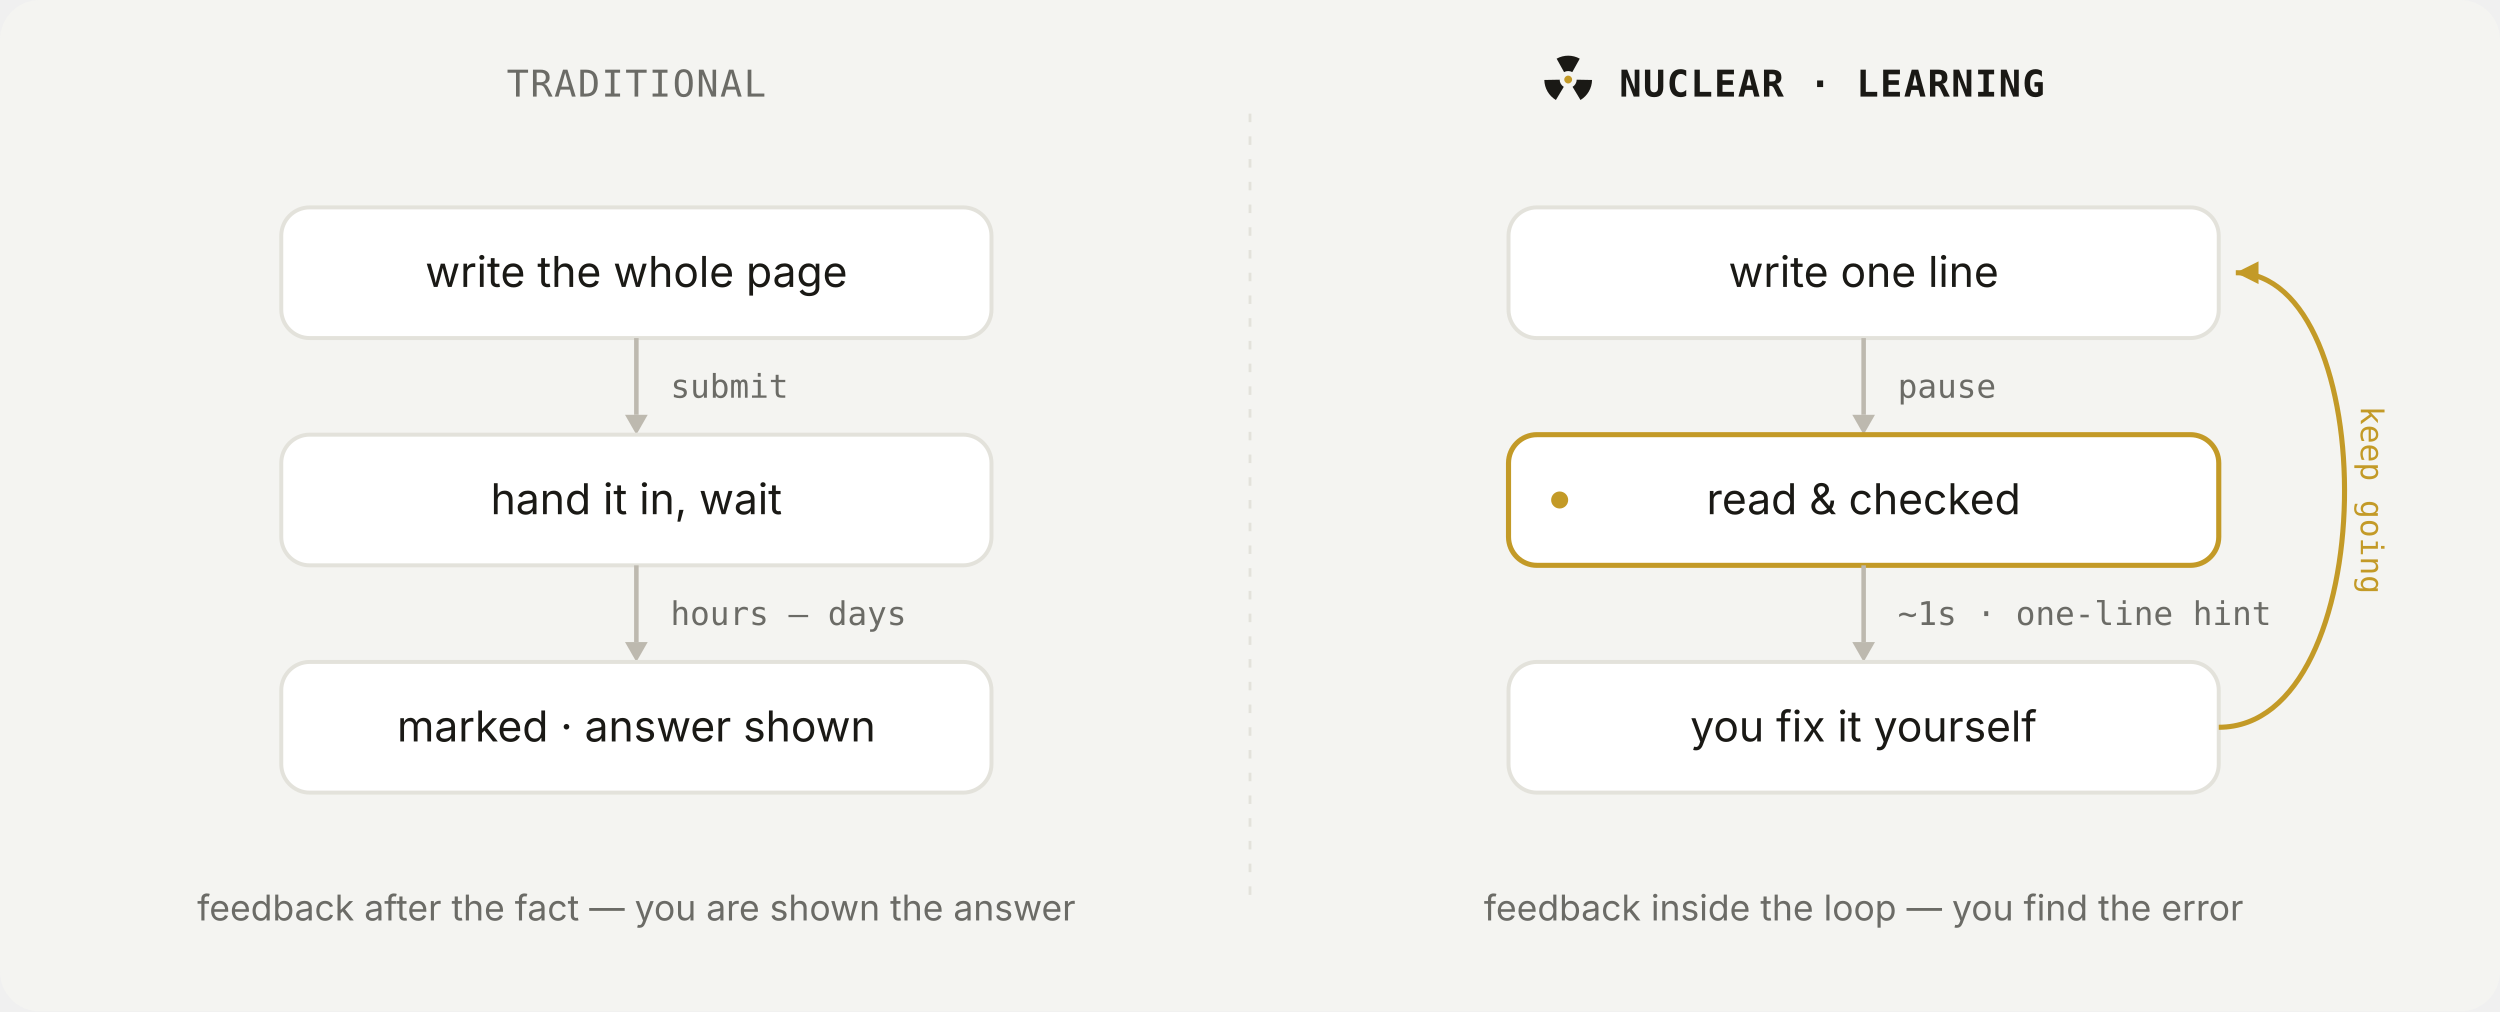
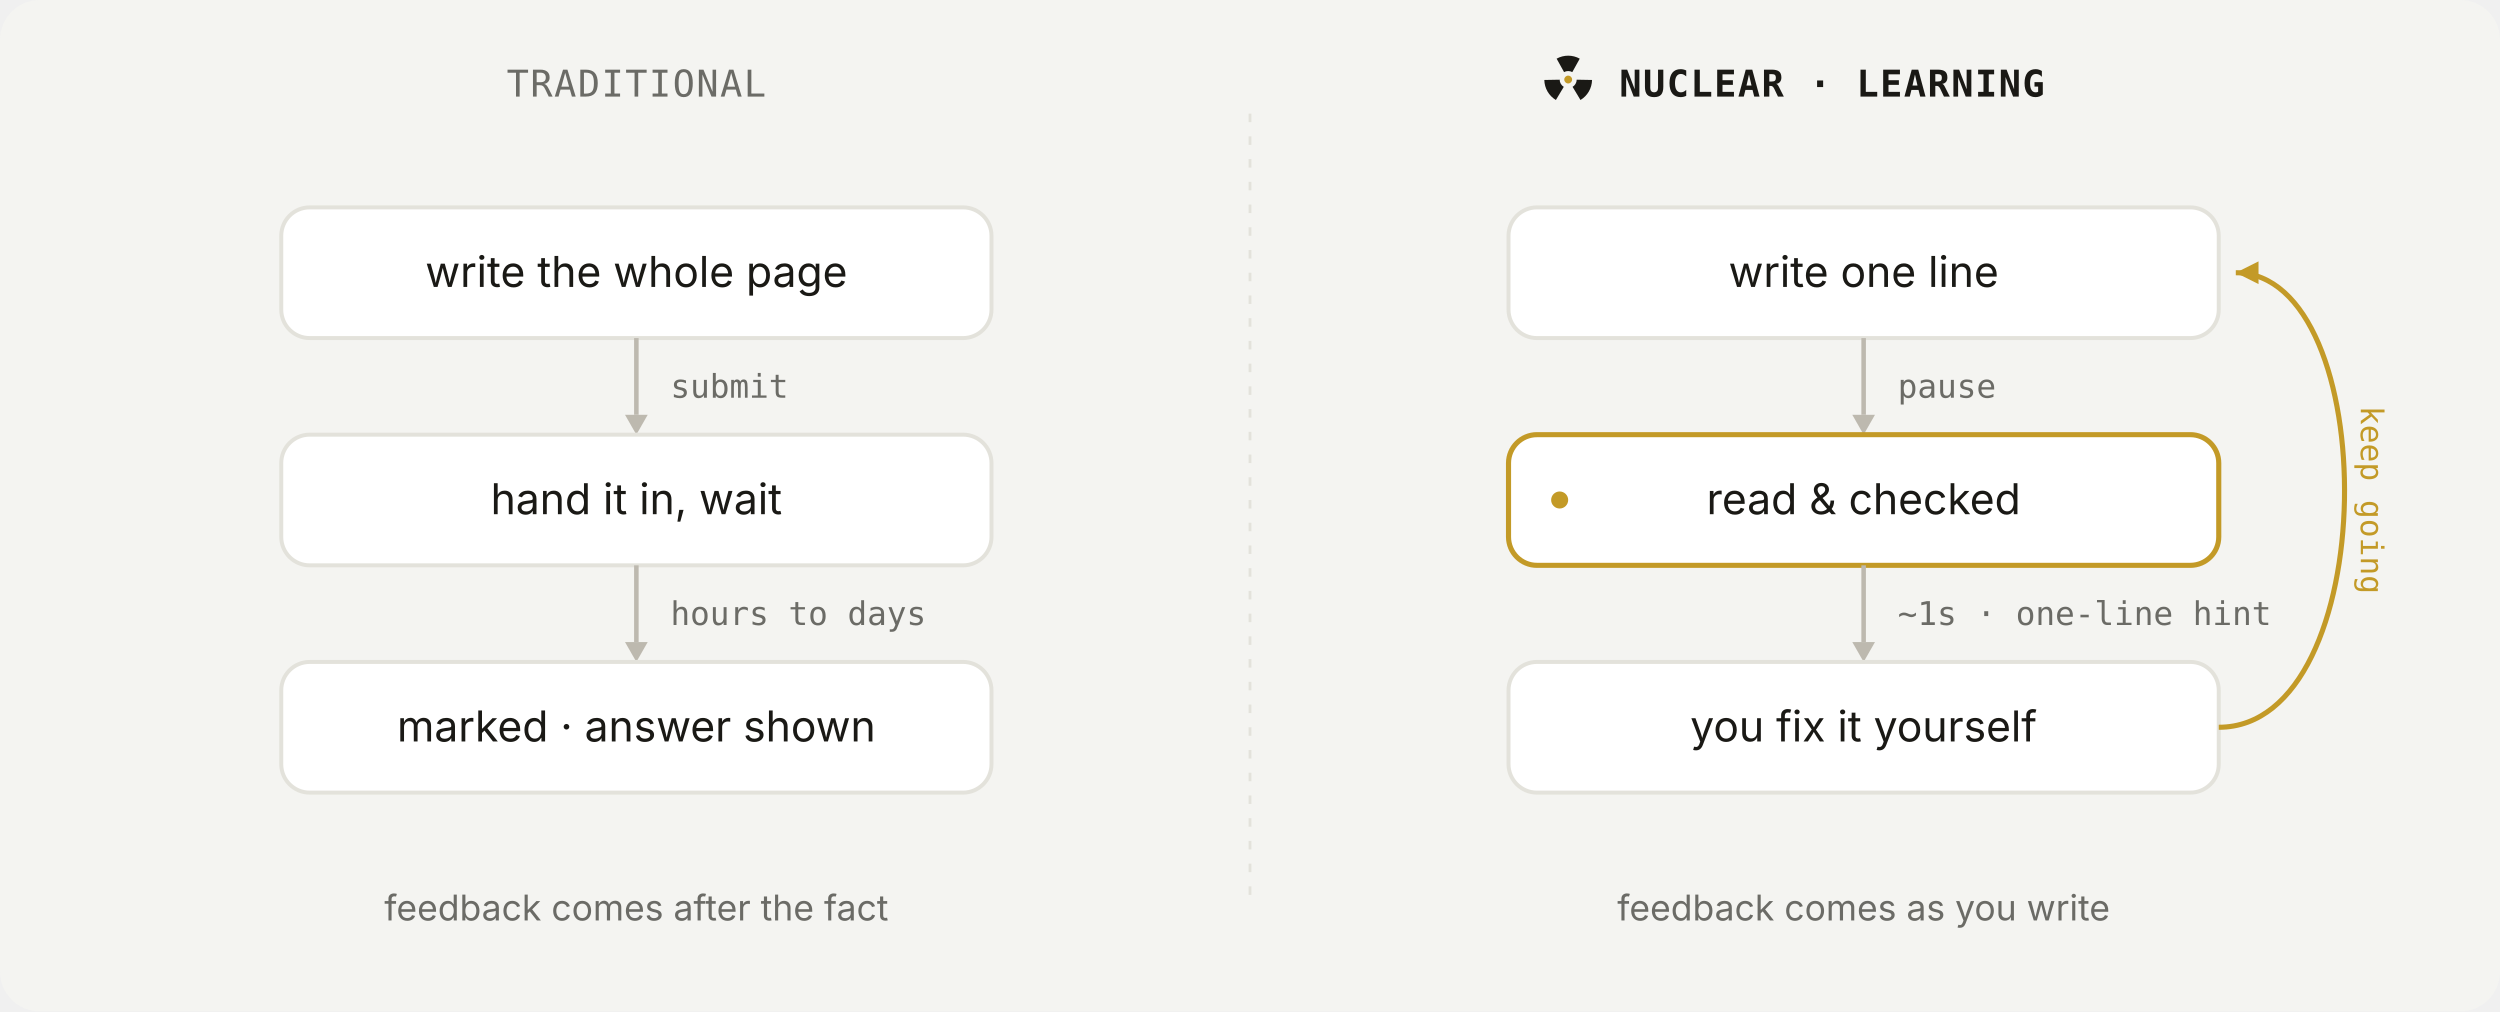
<svg xmlns="http://www.w3.org/2000/svg" viewBox="0 0 880 356" font-family="'IBM Plex Sans', system-ui, -apple-system, sans-serif">
  <rect width="880" height="356" rx="14" fill="#f4f4f1" />
  <line x1="440" y1="40" x2="440" y2="316" stroke="#e3e2db" stroke-width="1" stroke-dasharray="3 5" />
  <text x="224" y="34" text-anchor="middle" font-size="13" fill="#6b6b66" font-family="'IBM Plex Mono', monospace" letter-spacing="0.04em">TRADITIONAL</text>
  <path d="M547.93 20.65A8.40 8.40 0 0 1 556.07 20.65L553.45 25.38A3.00 3.00 0 0 0 550.55 25.38Z" fill="#1a1915" />
  <path d="M560.40 28.15A8.40 8.40 0 0 1 556.33 35.20L553.55 30.57A3.00 3.00 0 0 0 555.00 28.05Z" fill="#1a1915" />
  <path d="M547.67 35.20A8.40 8.40 0 0 1 543.60 28.15L549.00 28.05A3.00 3.00 0 0 0 550.45 30.57Z" fill="#1a1915" />
  <circle cx="552" cy="28" r="1.38" fill="#c39a27" />
  <text x="570" y="34" text-anchor="start" font-size="13" fill="#1a1915" font-family="'IBM Plex Mono', monospace" font-weight="600" letter-spacing="0.04em">NUCLEAR · LEARNING</text>
  <rect x="99.0" y="73.0" width="250" height="46" rx="10" fill="#ffffff" stroke="#e3e2db" stroke-width="1.4" />
  <text x="224" y="101" text-anchor="middle" font-size="15" fill="#1a1915">write the whole page</text>
  <line x1="224" y1="119.0" x2="224" y2="146.0" stroke="#bdb9af" stroke-width="1.6" />
  <path d="M224 153.0 L220 146.0 L228 146.0 Z" fill="#bdb9af" />
  <text x="236" y="140.0" font-size="11.5" fill="#6b6b66" font-family="'IBM Plex Mono', monospace">submit</text>
  <rect x="99.0" y="153.0" width="250" height="46" rx="10" fill="#ffffff" stroke="#e3e2db" stroke-width="1.4" />
  <text x="224" y="181" text-anchor="middle" font-size="15" fill="#1a1915">hand it in, wait</text>
  <line x1="224" y1="199.0" x2="224" y2="226.0" stroke="#bdb9af" stroke-width="1.6" />
  <path d="M224 233.0 L220 226.0 L228 226.0 Z" fill="#bdb9af" />
-   <text x="236" y="220.0" font-size="11.5" fill="#6b6b66" font-family="'IBM Plex Mono', monospace">hours – days</text>
+   <text x="236" y="220.0" font-size="11.5" fill="#6b6b66" font-family="'IBM Plex Mono', monospace">hours to days</text>
  <rect x="99.0" y="233.0" width="250" height="46" rx="10" fill="#ffffff" stroke="#e3e2db" stroke-width="1.4" />
  <text x="224" y="261" text-anchor="middle" font-size="15" fill="#1a1915">marked · answer shown</text>
-   <text x="224" y="324" text-anchor="middle" font-size="12.5" fill="#6b6b66">feedback after the fact — you are shown the answer</text>
+   <text x="224" y="324" text-anchor="middle" font-size="12.5" fill="#6b6b66">feedback comes after the fact</text>
  <rect x="531.0" y="73.0" width="250" height="46" rx="10" fill="#ffffff" stroke="#e3e2db" stroke-width="1.4" />
  <text x="656" y="101" text-anchor="middle" font-size="15" fill="#1a1915">write one line</text>
  <line x1="656" y1="119.0" x2="656" y2="146.0" stroke="#bdb9af" stroke-width="1.6" />
  <path d="M656 153.0 L652 146.0 L660 146.0 Z" fill="#bdb9af" />
  <text x="668" y="140.0" font-size="11.5" fill="#6b6b66" font-family="'IBM Plex Mono', monospace">pause</text>
  <rect x="531.0" y="153.0" width="250" height="46" rx="10" fill="#ffffff" stroke="#c39a27" stroke-width="1.8" />
  <circle cx="549.0" cy="176" r="3" fill="#c39a27" />
  <text x="656" y="181" text-anchor="middle" font-size="15" fill="#1a1915">read &amp; checked</text>
  <line x1="656" y1="199.0" x2="656" y2="226.0" stroke="#bdb9af" stroke-width="1.6" />
  <path d="M656 233.0 L652 226.0 L660 226.0 Z" fill="#bdb9af" />
  <text x="668" y="220.0" font-size="11.5" fill="#6b6b66" font-family="'IBM Plex Mono', monospace">~1s · one-line hint</text>
  <rect x="531.0" y="233.0" width="250" height="46" rx="10" fill="#ffffff" stroke="#e3e2db" stroke-width="1.4" />
  <text x="656" y="261" text-anchor="middle" font-size="15" fill="#1a1915">you fix it yourself</text>
  <path d="M781.0 256 C839.0 256 839.0 96 787.0 96" fill="none" stroke="#c39a27" stroke-width="1.8" />
  <path d="M787.0 96 L795.0 92 L795.0 100 Z" fill="#c39a27" />
  <text transform="translate(831.0 176.0) rotate(90)" text-anchor="middle" font-size="11" fill="#c39a27" font-family="'IBM Plex Mono', monospace">keep going</text>
-   <text x="656" y="324" text-anchor="middle" font-size="12.5" fill="#6b6b66">feedback inside the loop — you find the error</text>
+   <text x="656" y="324" text-anchor="middle" font-size="12.5" fill="#6b6b66">feedback comes as you write</text>
</svg>
